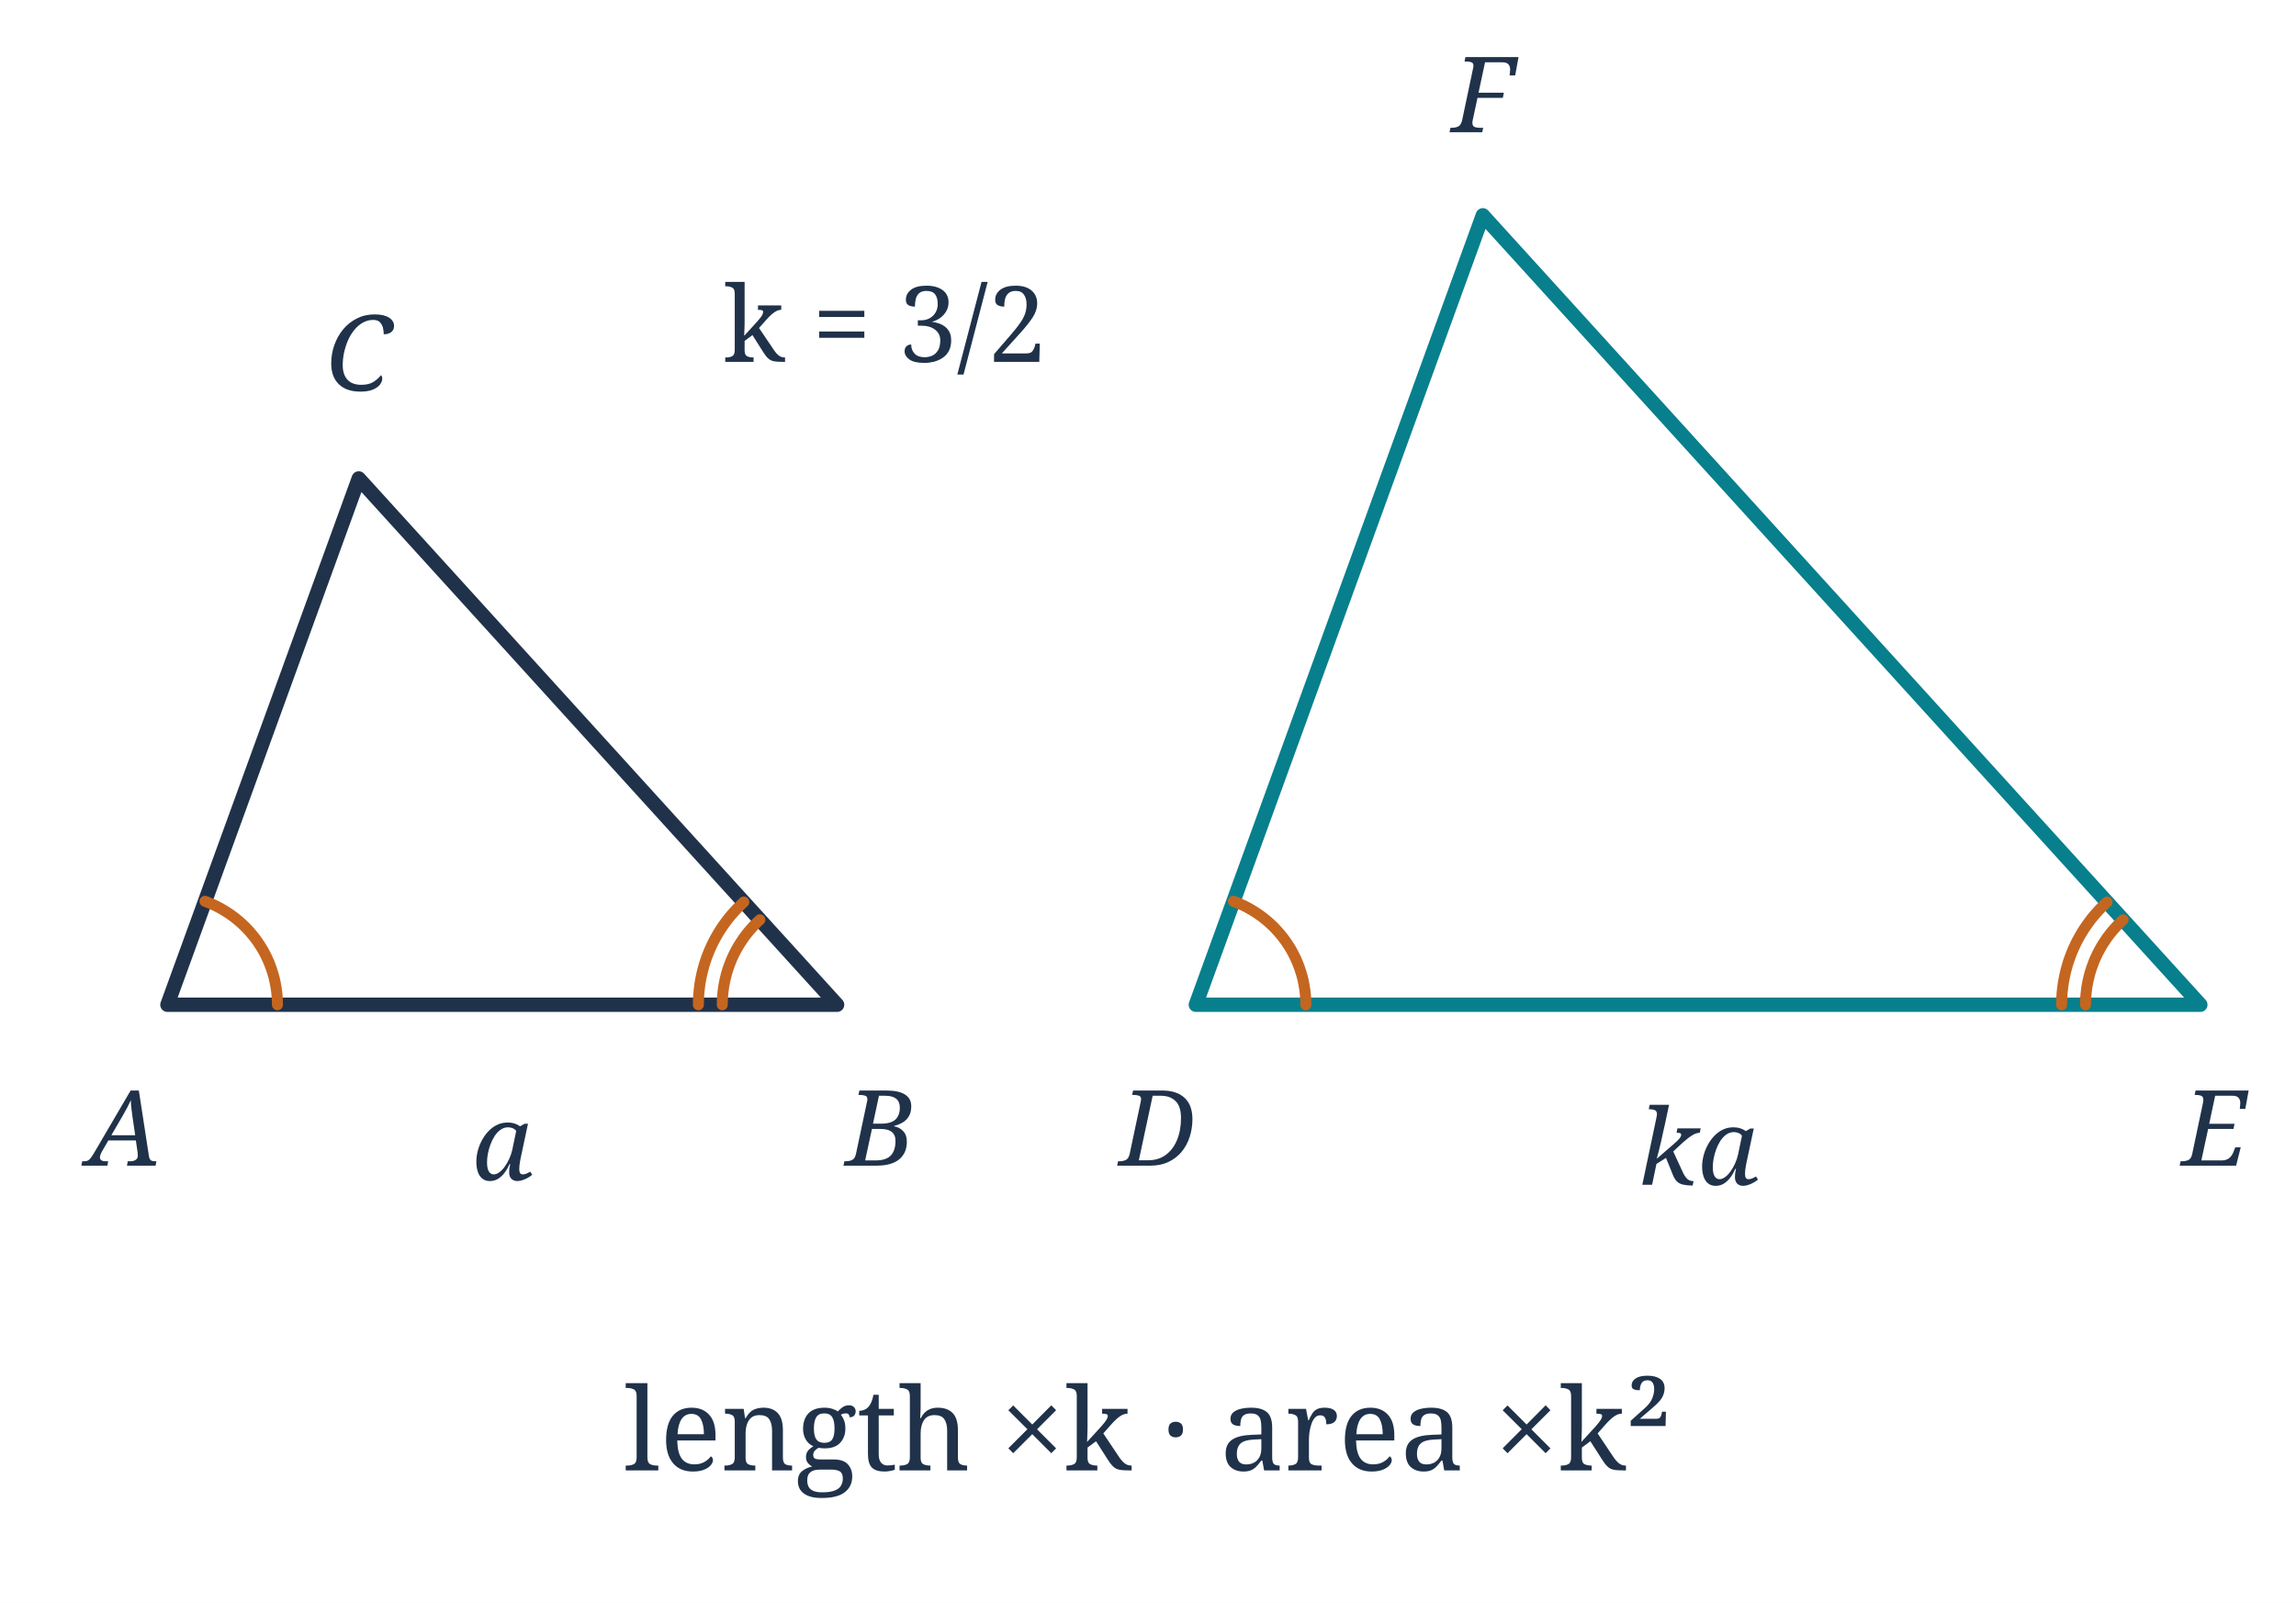
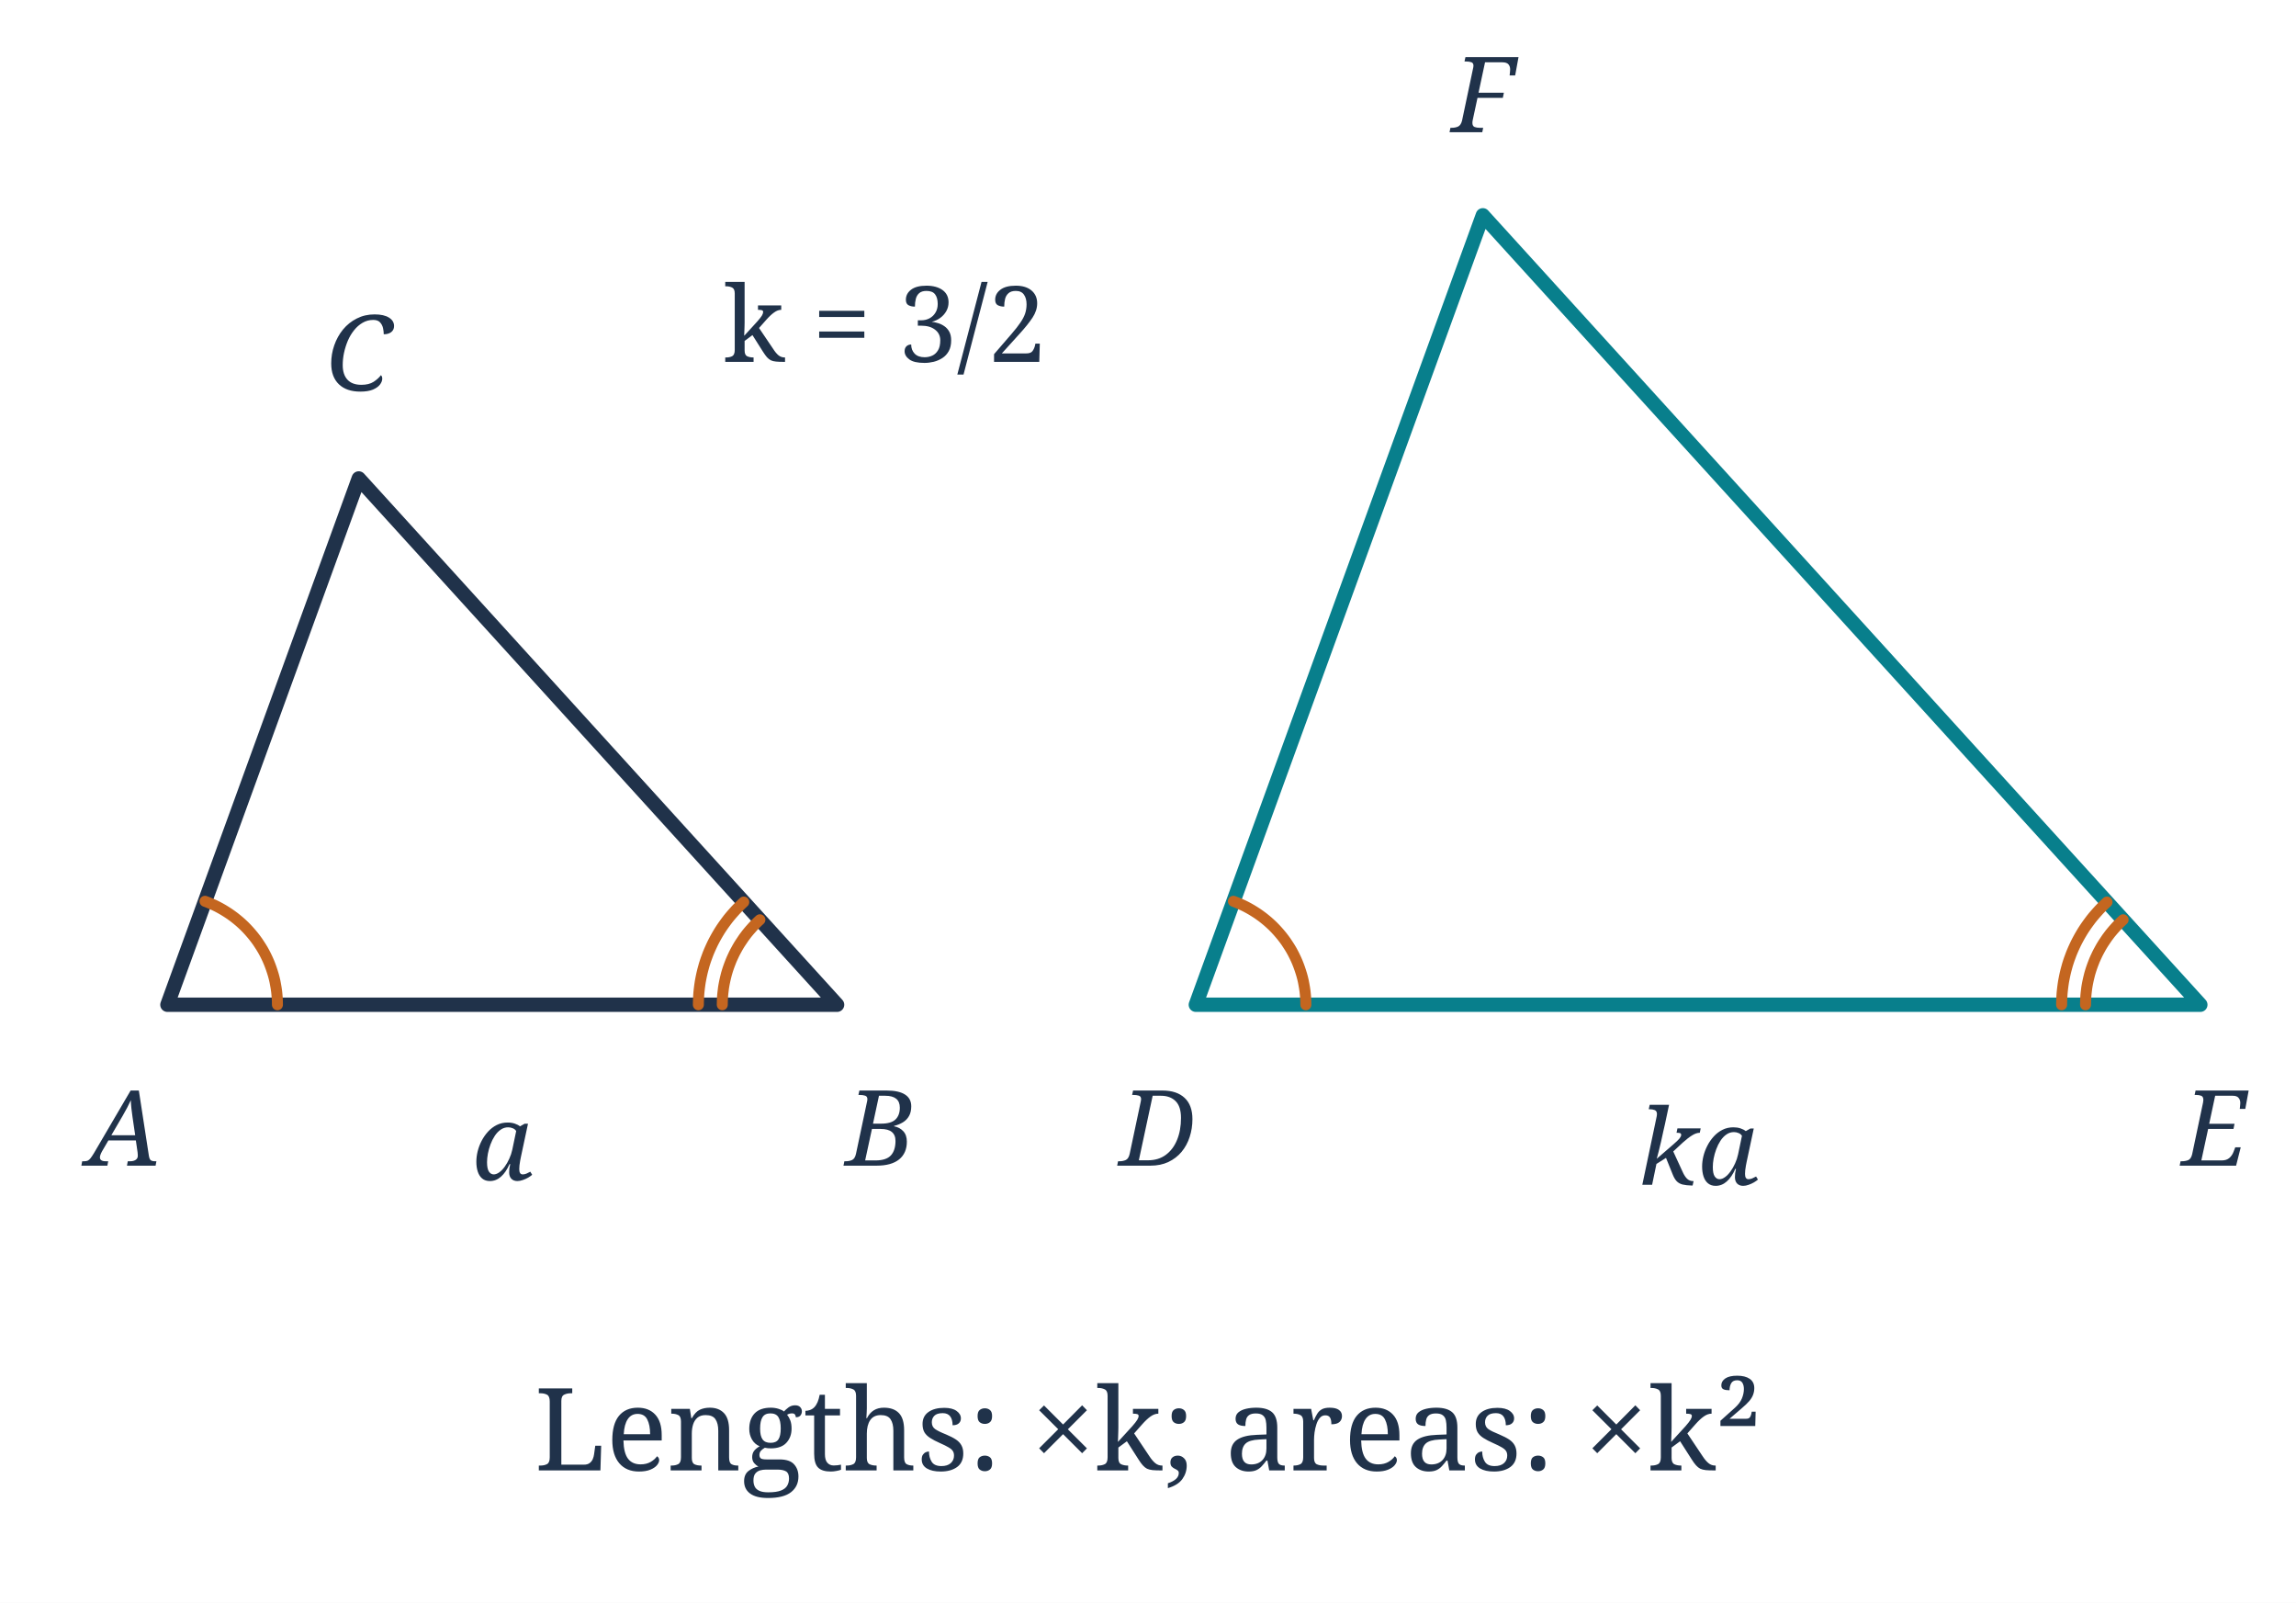
<svg xmlns="http://www.w3.org/2000/svg" viewBox="0 0 480 335" role="img" aria-labelledby="t5-title t5-desc">
  <defs>
    <marker id="t5-arrow" viewBox="0 0 10 10" refX="9" refY="5" markerWidth="7" markerHeight="7" orient="auto-start-reverse">
      <path d="M 0 0 L 10 5 L 0 10 z" fill="#6B7789" />
    </marker>
  </defs>
  <rect width="480" height="335" fill="white" />
  <polygon points="35.00,210.00 175.00,210.00 75.00,100.00" fill="none" fill-opacity="1" stroke="#20324A" stroke-width="3" stroke-linejoin="round" />
  <polygon points="250.00,210.00 460.00,210.00 310.00,45.00" fill="none" fill-opacity="1" stroke="#087F8C" stroke-width="3" stroke-linejoin="round" />
  <polyline points="42.86,188.38 43.52,188.63 44.17,188.91 44.81,189.19 45.44,189.50 46.06,189.83 46.67,190.18 47.27,190.55 47.86,190.93 48.43,191.33 49.00,191.75 49.55,192.19 50.09,192.64 50.61,193.11 51.12,193.59 51.61,194.09 52.09,194.61 52.55,195.14 53.00,195.68 53.43,196.24 53.84,196.80 54.23,197.39 54.61,197.98 54.97,198.58 55.31,199.20 55.63,199.83 55.93,200.46 56.21,201.10 56.47,201.76 56.71,202.42 56.93,203.08 57.14,203.76 57.32,204.43 57.48,205.12 57.61,205.81 57.73,206.50 57.83,207.20 57.90,207.89 57.96,208.60 57.99,209.30 58.00,210.00" fill="none" stroke="#C46620" stroke-width="2.3" stroke-linecap="round" stroke-linejoin="round" />
  <polyline points="151.00,210.00 151.01,209.50 151.02,209.00 151.05,208.50 151.08,208.00 151.13,207.51 151.19,207.01 151.25,206.51 151.33,206.02 151.42,205.53 151.52,205.04 151.63,204.55 151.75,204.06 151.87,203.58 152.01,203.10 152.16,202.62 152.32,202.15 152.49,201.68 152.67,201.21 152.85,200.75 153.05,200.29 153.26,199.84 153.47,199.39 153.70,198.94 153.94,198.50 154.18,198.06 154.43,197.63 154.69,197.21 154.97,196.79 155.25,196.37 155.53,195.96 155.83,195.56 156.13,195.16 156.45,194.77 156.77,194.39 157.10,194.02 157.43,193.65 157.78,193.28 158.13,192.93 158.49,192.58 158.86,192.24" fill="none" stroke="#C46620" stroke-width="2.3" stroke-linecap="round" stroke-linejoin="round" />
  <polyline points="146.00,210.00 146.01,209.40 146.03,208.79 146.06,208.19 146.10,207.59 146.16,206.99 146.23,206.39 146.31,205.79 146.40,205.19 146.51,204.60 146.63,204.00 146.76,203.41 146.90,202.83 147.06,202.24 147.22,201.66 147.40,201.09 147.59,200.52 147.80,199.95 148.01,199.38 148.24,198.82 148.48,198.27 148.73,197.72 148.99,197.17 149.26,196.64 149.55,196.10 149.84,195.58 150.15,195.05 150.46,194.54 150.79,194.03 151.13,193.53 151.48,193.04 151.84,192.55 152.20,192.07 152.58,191.60 152.97,191.14 153.37,190.69 153.77,190.24 154.19,189.80 154.62,189.37 155.05,188.95 155.49,188.54" fill="none" stroke="#C46620" stroke-width="2.3" stroke-linecap="round" stroke-linejoin="round" />
  <polyline points="257.86,188.38 258.52,188.63 259.17,188.91 259.81,189.19 260.44,189.50 261.06,189.83 261.67,190.18 262.27,190.55 262.86,190.93 263.43,191.33 264.00,191.75 264.55,192.19 265.09,192.64 265.61,193.11 266.12,193.59 266.61,194.09 267.09,194.61 267.55,195.14 268.00,195.68 268.43,196.24 268.84,196.80 269.23,197.39 269.61,197.98 269.97,198.58 270.31,199.20 270.63,199.83 270.93,200.46 271.21,201.10 271.47,201.76 271.71,202.42 271.93,203.08 272.14,203.76 272.32,204.43 272.48,205.12 272.61,205.81 272.73,206.50 272.83,207.20 272.90,207.89 272.96,208.60 272.99,209.30 273.00,210.00" fill="none" stroke="#C46620" stroke-width="2.3" stroke-linecap="round" stroke-linejoin="round" />
  <polyline points="436.00,210.00 436.01,209.50 436.02,209.00 436.05,208.50 436.08,208.00 436.13,207.51 436.19,207.01 436.25,206.51 436.33,206.02 436.42,205.53 436.52,205.04 436.63,204.55 436.75,204.06 436.87,203.58 437.01,203.10 437.16,202.62 437.32,202.15 437.49,201.68 437.67,201.21 437.85,200.75 438.05,200.29 438.26,199.84 438.47,199.39 438.70,198.94 438.94,198.50 439.18,198.06 439.43,197.63 439.69,197.21 439.97,196.79 440.25,196.37 440.53,195.96 440.83,195.56 441.13,195.16 441.45,194.77 441.77,194.39 442.10,194.02 442.43,193.65 442.78,193.28 443.13,192.93 443.49,192.58 443.86,192.24" fill="none" stroke="#C46620" stroke-width="2.3" stroke-linecap="round" stroke-linejoin="round" />
  <polyline points="431.00,210.00 431.01,209.40 431.03,208.79 431.06,208.19 431.10,207.59 431.16,206.99 431.23,206.39 431.31,205.79 431.40,205.19 431.51,204.60 431.63,204.00 431.76,203.41 431.90,202.83 432.06,202.24 432.22,201.66 432.40,201.09 432.59,200.52 432.80,199.95 433.01,199.38 433.24,198.82 433.48,198.27 433.73,197.72 433.99,197.17 434.26,196.64 434.55,196.10 434.84,195.58 435.15,195.05 435.46,194.54 435.79,194.03 436.13,193.53 436.48,193.04 436.84,192.55 437.20,192.07 437.58,191.60 437.97,191.14 438.37,190.69 438.77,190.24 439.19,189.80 439.62,189.37 440.05,188.95 440.49,188.54" fill="none" stroke="#C46620" stroke-width="2.3" stroke-linecap="round" stroke-linejoin="round" />
  <text x="26.00" y="236.00" fill="#20324A" stroke="none" font-family="Garamond, Georgia, serif" font-size="22" font-style="italic" text-anchor="middle" dominant-baseline="middle">A</text>
  <text x="184.00" y="236.00" fill="#20324A" stroke="none" font-family="Garamond, Georgia, serif" font-size="22" font-style="italic" text-anchor="middle" dominant-baseline="middle">B</text>
  <text x="75.00" y="74.00" fill="#20324A" stroke="none" font-family="Garamond, Georgia, serif" font-size="22" font-style="italic" text-anchor="middle" dominant-baseline="middle">C</text>
  <text x="242.00" y="236.00" fill="#20324A" stroke="none" font-family="Garamond, Georgia, serif" font-size="22" font-style="italic" text-anchor="middle" dominant-baseline="middle">D</text>
  <text x="463.00" y="236.00" fill="#20324A" stroke="none" font-family="Garamond, Georgia, serif" font-size="22" font-style="italic" text-anchor="middle" dominant-baseline="middle">E</text>
  <text x="310.00" y="20.00" fill="#20324A" stroke="none" font-family="Garamond, Georgia, serif" font-size="22" font-style="italic" text-anchor="middle" dominant-baseline="middle">F</text>
  <text x="105.00" y="239.00" fill="#20324A" stroke="none" font-family="Garamond, Georgia, serif" font-size="22" font-style="italic" text-anchor="middle" dominant-baseline="middle">a</text>
  <text x="355.00" y="240.00" fill="#20324A" stroke="none" font-family="Garamond, Georgia, serif" font-size="22" font-style="italic" text-anchor="middle" dominant-baseline="middle">ka</text>
  <text x="185.00" y="68.00" fill="#20324A" stroke="none" font-family="Garamond, Georgia, serif" font-size="22" font-style="normal" text-anchor="middle" dominant-baseline="middle">k = 3/2</text>
-   <text x="240.00" y="299.00" fill="#20324A" stroke="none" font-family="Garamond, Georgia, serif" font-size="24" font-style="normal" text-anchor="middle" dominant-baseline="middle">length ×k  ·  area ×k²</text>
+   <text x="240.00" y="299.00" fill="#20324A" stroke="none" font-family="Garamond, Georgia, serif" font-size="24" font-style="normal" text-anchor="middle" dominant-baseline="middle">Lengths: ×k; areas: ×k²</text>
</svg>
